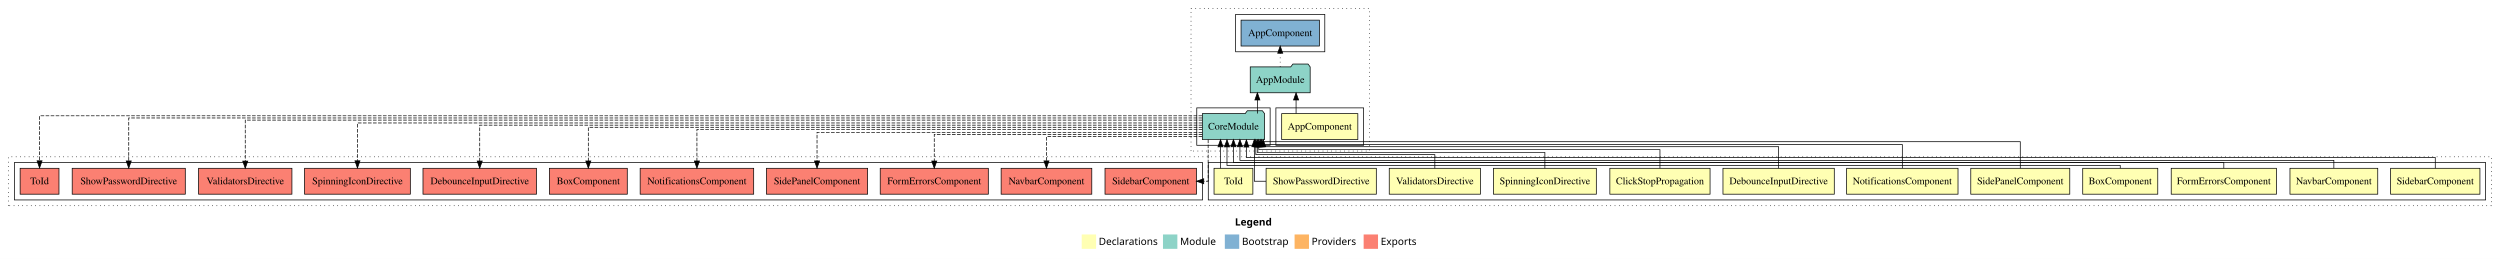
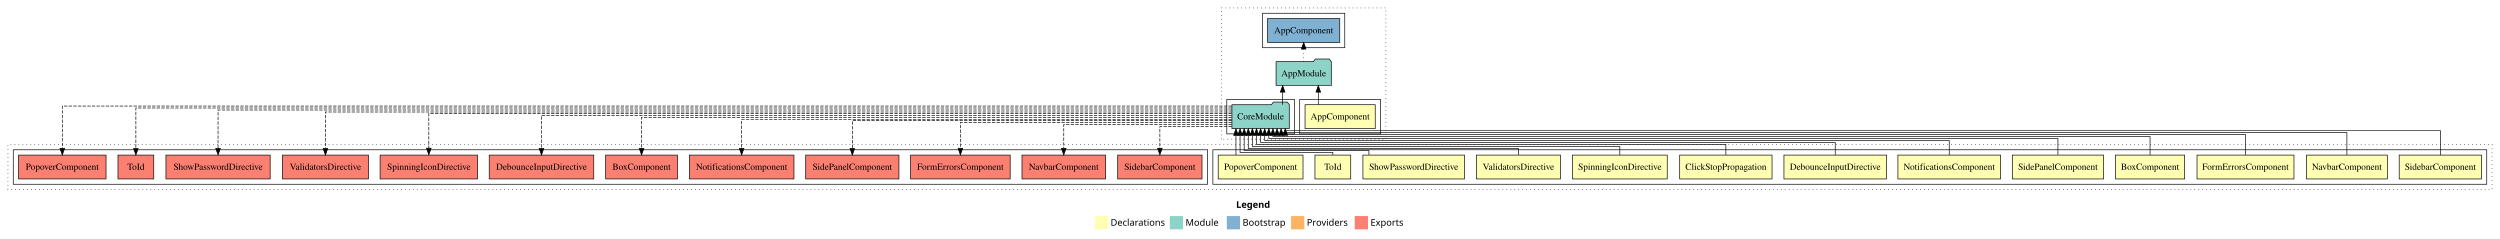
- <svg xmlns="http://www.w3.org/2000/svg" width="3476pt" height="360pt" viewBox="0.00 0.00 3476.00 360.00">
+ <svg xmlns="http://www.w3.org/2000/svg" width="3772pt" height="360pt" viewBox="0.00 0.00 3772.00 360.00">
  <g id="graph0" class="graph" transform="scale(1 1) rotate(0) translate(4 356)">
-     <polygon fill="#ffffff" stroke="transparent" points="-4,4 -4,-356 3472,-356 3472,4 -4,4" />
-     <text text-anchor="start" x="1713.009" y="-42.4" font-family="sans-serif" font-weight="bold" font-size="14.00" fill="#000000">Legend</text>
-     <polygon fill="#ffffb3" stroke="transparent" points="1500,-10 1500,-30 1520,-30 1520,-10 1500,-10" />
-     <text text-anchor="start" x="1523.629" y="-15.4" font-family="sans-serif" font-size="14.00" fill="#000000">  Declarations</text>
-     <polygon fill="#8dd3c7" stroke="transparent" points="1613,-10 1613,-30 1633,-30 1633,-10 1613,-10" />
-     <text text-anchor="start" x="1636.725" y="-15.4" font-family="sans-serif" font-size="14.00" fill="#000000">  Module</text>
-     <polygon fill="#80b1d3" stroke="transparent" points="1699,-10 1699,-30 1719,-30 1719,-10 1699,-10" />
-     <text text-anchor="start" x="1722.781" y="-15.4" font-family="sans-serif" font-size="14.00" fill="#000000">  Bootstrap</text>
-     <polygon fill="#fdb462" stroke="transparent" points="1796,-10 1796,-30 1816,-30 1816,-10 1796,-10" />
-     <text text-anchor="start" x="1819.673" y="-15.4" font-family="sans-serif" font-size="14.00" fill="#000000">  Providers</text>
-     <polygon fill="#fb8072" stroke="transparent" points="1892,-10 1892,-30 1912,-30 1912,-10 1892,-10" />
-     <text text-anchor="start" x="1915.726" y="-15.4" font-family="sans-serif" font-size="14.00" fill="#000000">  Exports</text>
+     <polygon fill="#ffffff" stroke="transparent" points="-4,4 -4,-356 3768,-356 3768,4 -4,4" />
+     <text text-anchor="start" x="1861.009" y="-42.4" font-family="sans-serif" font-weight="bold" font-size="14.00" fill="#000000">Legend</text>
+     <polygon fill="#ffffb3" stroke="transparent" points="1648,-10 1648,-30 1668,-30 1668,-10 1648,-10" />
+     <text text-anchor="start" x="1671.629" y="-15.4" font-family="sans-serif" font-size="14.00" fill="#000000">  Declarations</text>
+     <polygon fill="#8dd3c7" stroke="transparent" points="1761,-10 1761,-30 1781,-30 1781,-10 1761,-10" />
+     <text text-anchor="start" x="1784.725" y="-15.4" font-family="sans-serif" font-size="14.00" fill="#000000">  Module</text>
+     <polygon fill="#80b1d3" stroke="transparent" points="1847,-10 1847,-30 1867,-30 1867,-10 1847,-10" />
+     <text text-anchor="start" x="1870.781" y="-15.4" font-family="sans-serif" font-size="14.00" fill="#000000">  Bootstrap</text>
+     <polygon fill="#fdb462" stroke="transparent" points="1944,-10 1944,-30 1964,-30 1964,-10 1944,-10" />
+     <text text-anchor="start" x="1967.673" y="-15.4" font-family="sans-serif" font-size="14.00" fill="#000000">  Providers</text>
+     <polygon fill="#fb8072" stroke="transparent" points="2040,-10 2040,-30 2060,-30 2060,-10 2040,-10" />
+     <text text-anchor="start" x="2063.726" y="-15.4" font-family="sans-serif" font-size="14.00" fill="#000000">  Exports</text>
    <g id="clust1" class="cluster">
-       <polygon fill="none" stroke="#000000" stroke-dasharray="1,5" points="1652,-146 1652,-344 1900,-344 1900,-146 1652,-146" />
+       <polygon fill="none" stroke="#000000" stroke-dasharray="1,5" points="1839,-146 1839,-344 2087,-344 2087,-146 1839,-146" />
    </g>
    <g id="clust2" class="cluster">
-       <polygon fill="none" stroke="#000000" points="1770,-154 1770,-206 1892,-206 1892,-154 1770,-154" />
+       <polygon fill="none" stroke="#000000" points="1957,-154 1957,-206 2079,-206 2079,-154 1957,-154" />
    </g>
    <g id="clust4" class="cluster">
-       <polygon fill="none" stroke="#000000" points="1660,-154 1660,-206 1762,-206 1762,-154 1660,-154" />
+       <polygon fill="none" stroke="#000000" points="1847,-154 1847,-206 1949,-206 1949,-154 1847,-154" />
    </g>
    <g id="clust6" class="cluster">
-       <polygon fill="none" stroke="#000000" points="1714,-284 1714,-336 1838,-336 1838,-284 1714,-284" />
+       <polygon fill="none" stroke="#000000" points="1901,-284 1901,-336 2025,-336 2025,-284 1901,-284" />
    </g>
    <g id="clust8" class="cluster">
-       <polygon fill="none" stroke="#000000" stroke-dasharray="1,5" points="8,-70 8,-138 3460,-138 3460,-70 8,-70" />
+       <polygon fill="none" stroke="#000000" stroke-dasharray="1,5" points="8,-70 8,-138 3756,-138 3756,-70 8,-70" />
    </g>
    <g id="clust9" class="cluster">
-       <polygon fill="none" stroke="#000000" points="1676,-78 1676,-130 3452,-130 3452,-78 1676,-78" />
-     </g>
-     <g id="clust23" class="cluster">
-       <polygon fill="none" stroke="#000000" points="16,-78 16,-130 1668,-130 1668,-78 16,-78" />
+       <polygon fill="none" stroke="#000000" points="1826,-78 1826,-130 3748,-130 3748,-78 1826,-78" />
+     </g>
+     <g id="clust24" class="cluster">
+       <polygon fill="none" stroke="#000000" points="16,-78 16,-130 1818,-130 1818,-78 16,-78" />
    </g>
    <g id="node1" class="node">
-       <polygon fill="#ffffb3" stroke="#000000" points="1883.94,-198 1778.06,-198 1778.06,-162 1883.94,-162 1883.94,-198" />
-       <text text-anchor="middle" x="1831" y="-175.8" font-family="Times,serif" font-size="14.00" fill="#000000">AppComponent</text>
+       <polygon fill="#ffffb3" stroke="#000000" points="2070.94,-198 1965.06,-198 1965.06,-162 2070.94,-162 2070.94,-198" />
+       <text text-anchor="middle" x="2018" y="-175.8" font-family="Times,serif" font-size="14.00" fill="#000000">AppComponent</text>
    </g>
    <g id="node2" class="node">
-       <polygon fill="#8dd3c7" stroke="#000000" points="1817.657,-263 1814.657,-267 1793.657,-267 1790.657,-263 1734.343,-263 1734.343,-227 1817.657,-227 1817.657,-263" />
-       <text text-anchor="middle" x="1776" y="-240.8" font-family="Times,serif" font-size="14.00" fill="#000000">AppModule</text>
+       <polygon fill="#8dd3c7" stroke="#000000" points="2004.657,-263 2001.657,-267 1980.657,-267 1977.657,-263 1921.343,-263 1921.343,-227 2004.657,-227 2004.657,-263" />
+       <text text-anchor="middle" x="1963" y="-240.8" font-family="Times,serif" font-size="14.00" fill="#000000">AppModule</text>
    </g>
    <g id="edge1" class="edge">
-       <path fill="none" stroke="#000000" d="M1798.054,-198.106C1798.054,-198.106 1798.054,-216.991 1798.054,-216.991" />
-       <polygon fill="#000000" stroke="#000000" points="1794.554,-216.991 1798.054,-226.991 1801.554,-216.991 1794.554,-216.991" />
+       <path fill="none" stroke="#000000" d="M1985.054,-198.106C1985.054,-198.106 1985.054,-216.991 1985.054,-216.991" />
+       <polygon fill="#000000" stroke="#000000" points="1981.554,-216.991 1985.054,-226.991 1988.554,-216.991 1981.554,-216.991" />
    </g>
    <g id="node4" class="node">
-       <polygon fill="#80b1d3" stroke="#000000" points="1830.439,-328 1721.561,-328 1721.561,-292 1830.439,-292 1830.439,-328" />
-       <text text-anchor="middle" x="1776" y="-305.8" font-family="Times,serif" font-size="14.00" fill="#000000">AppComponent </text>
+       <polygon fill="#80b1d3" stroke="#000000" points="2017.439,-328 1908.561,-328 1908.561,-292 2017.439,-292 2017.439,-328" />
+       <text text-anchor="middle" x="1963" y="-305.8" font-family="Times,serif" font-size="14.00" fill="#000000">AppComponent </text>
    </g>
    <g id="edge3" class="edge">
-       <path fill="none" stroke="#000000" stroke-dasharray="1,5" d="M1776,-263.106C1776,-263.106 1776,-281.991 1776,-281.991" />
-       <polygon fill="#000000" stroke="#000000" points="1772.5,-281.991 1776,-291.991 1779.5,-281.991 1772.5,-281.991" />
+       <path fill="none" stroke="#000000" stroke-dasharray="1,5" d="M1963,-263.106C1963,-263.106 1963,-281.991 1963,-281.991" />
+       <polygon fill="#000000" stroke="#000000" points="1959.5,-281.991 1963,-291.991 1966.5,-281.991 1959.5,-281.991" />
    </g>
    <g id="node3" class="node">
-       <polygon fill="#8dd3c7" stroke="#000000" points="1754.262,-198 1751.262,-202 1730.262,-202 1727.262,-198 1667.738,-198 1667.738,-162 1754.262,-162 1754.262,-198" />
-       <text text-anchor="middle" x="1711" y="-175.8" font-family="Times,serif" font-size="14.00" fill="#000000">CoreModule</text>
+       <polygon fill="#8dd3c7" stroke="#000000" points="1941.262,-198 1938.262,-202 1917.262,-202 1914.262,-198 1854.738,-198 1854.738,-162 1941.262,-162 1941.262,-198" />
+       <text text-anchor="middle" x="1898" y="-175.8" font-family="Times,serif" font-size="14.00" fill="#000000">CoreModule</text>
    </g>
    <g id="edge2" class="edge">
-       <path fill="none" stroke="#000000" d="M1744.276,-198.106C1744.276,-198.106 1744.276,-216.991 1744.276,-216.991" />
-       <polygon fill="#000000" stroke="#000000" points="1740.776,-216.991 1744.276,-226.991 1747.776,-216.991 1740.776,-216.991" />
+       <path fill="none" stroke="#000000" d="M1931.276,-198.106C1931.276,-198.106 1931.276,-216.991 1931.276,-216.991" />
+       <polygon fill="#000000" stroke="#000000" points="1927.776,-216.991 1931.276,-226.991 1934.776,-216.991 1927.776,-216.991" />
+     </g>
+     <g id="node18" class="node">
+       <polygon fill="#fb8072" stroke="#000000" points="1809.596,-122 1682.404,-122 1682.404,-86 1809.596,-86 1809.596,-122" />
+       <text text-anchor="middle" x="1746" y="-99.8" font-family="Times,serif" font-size="14.00" fill="#000000">SidebarComponent </text>
+     </g>
+     <g id="edge17" class="edge">
+       <path fill="none" stroke="#000000" stroke-dasharray="5,2" d="M1854.443,-165C1809.527,-165 1746,-165 1746,-165 1746,-165 1746,-132.302 1746,-132.302" />
+       <polygon fill="#000000" stroke="#000000" points="1749.5,-132.302 1746,-122.302 1742.5,-132.302 1749.5,-132.302" />
+     </g>
+     <g id="node19" class="node">
+       <polygon fill="#fb8072" stroke="#000000" points="1664.029,-122 1537.971,-122 1537.971,-86 1664.029,-86 1664.029,-122" />
+       <text text-anchor="middle" x="1601" y="-99.8" font-family="Times,serif" font-size="14.00" fill="#000000">NavbarComponent </text>
+     </g>
+     <g id="edge18" class="edge">
+       <path fill="none" stroke="#000000" stroke-dasharray="5,2" d="M1854.496,-168C1772.001,-168 1601,-168 1601,-168 1601,-168 1601,-132.169 1601,-132.169" />
+       <polygon fill="#000000" stroke="#000000" points="1604.5,-132.169 1601,-122.169 1597.5,-132.169 1604.5,-132.169" />
+     </g>
+     <g id="node20" class="node">
+       <polygon fill="#fb8072" stroke="#000000" points="1520.145,-122 1369.855,-122 1369.855,-86 1520.145,-86 1520.145,-122" />
+       <text text-anchor="middle" x="1445" y="-99.8" font-family="Times,serif" font-size="14.00" fill="#000000">FormErrorsComponent </text>
+     </g>
+     <g id="edge19" class="edge">
+       <path fill="none" stroke="#000000" stroke-dasharray="5,2" d="M1854.564,-171C1741.182,-171 1445,-171 1445,-171 1445,-171 1445,-132.308 1445,-132.308" />
+       <polygon fill="#000000" stroke="#000000" points="1448.5,-132.308 1445,-122.308 1441.5,-132.308 1448.5,-132.308" />
+     </g>
+     <g id="node21" class="node">
+       <polygon fill="#fb8072" stroke="#000000" points="1352.323,-122 1211.677,-122 1211.677,-86 1352.323,-86 1352.323,-122" />
+       <text text-anchor="middle" x="1282" y="-99.8" font-family="Times,serif" font-size="14.00" fill="#000000">SidePanelComponent </text>
+     </g>
+     <g id="edge20" class="edge">
+       <path fill="none" stroke="#000000" stroke-dasharray="5,2" d="M1854.684,-174C1714.469,-174 1282,-174 1282,-174 1282,-174 1282,-132.027 1282,-132.027" />
+       <polygon fill="#000000" stroke="#000000" points="1285.5,-132.027 1282,-122.027 1278.5,-132.027 1285.5,-132.027" />
+     </g>
+     <g id="node22" class="node">
+       <polygon fill="#fb8072" stroke="#000000" points="1193.926,-122 1036.074,-122 1036.074,-86 1193.926,-86 1193.926,-122" />
+       <text text-anchor="middle" x="1115" y="-99.8" font-family="Times,serif" font-size="14.00" fill="#000000">NotificationsComponent </text>
+     </g>
+     <g id="edge21" class="edge">
+       <path fill="none" stroke="#000000" stroke-dasharray="5,2" d="M1854.506,-176C1689.984,-176 1115,-176 1115,-176 1115,-176 1115,-132.169 1115,-132.169" />
+       <polygon fill="#000000" stroke="#000000" points="1118.5,-132.169 1115,-122.169 1111.5,-132.169 1118.5,-132.169" />
+     </g>
+     <g id="node23" class="node">
+       <polygon fill="#fb8072" stroke="#000000" points="1018.169,-122 909.831,-122 909.831,-86 1018.169,-86 1018.169,-122" />
+       <text text-anchor="middle" x="964" y="-99.8" font-family="Times,serif" font-size="14.00" fill="#000000">BoxComponent </text>
+     </g>
+     <g id="edge22" class="edge">
+       <path fill="none" stroke="#000000" stroke-dasharray="5,2" d="M1854.515,-179C1670.342,-179 964,-179 964,-179 964,-179 964,-132.155 964,-132.155" />
+       <polygon fill="#000000" stroke="#000000" points="967.5,-132.155 964,-122.155 960.5,-132.155 967.5,-132.155" />
+     </g>
+     <g id="node24" class="node">
+       <polygon fill="#fb8072" stroke="#000000" points="891.884,-122 734.116,-122 734.116,-86 891.884,-86 891.884,-122" />
+       <text text-anchor="middle" x="813" y="-99.8" font-family="Times,serif" font-size="14.00" fill="#000000">DebounceInputDirective </text>
+     </g>
+     <g id="edge23" class="edge">
+       <path fill="none" stroke="#000000" stroke-dasharray="5,2" d="M1854.461,-182C1652.068,-182 813,-182 813,-182 813,-182 813,-132.091 813,-132.091" />
+       <polygon fill="#000000" stroke="#000000" points="816.5,-132.091 813,-122.091 809.5,-132.091 816.5,-132.091" />
+     </g>
+     <g id="node25" class="node">
+       <polygon fill="#fb8072" stroke="#000000" points="716.522,-122 569.478,-122 569.478,-86 716.522,-86 716.522,-122" />
+       <text text-anchor="middle" x="643" y="-99.8" font-family="Times,serif" font-size="14.00" fill="#000000">SpinningIconDirective </text>
+     </g>
+     <g id="edge24" class="edge">
+       <path fill="none" stroke="#000000" stroke-dasharray="5,2" d="M1854.436,-185C1633.032,-185 643,-185 643,-185 643,-185 643,-132.38 643,-132.38" />
+       <polygon fill="#000000" stroke="#000000" points="646.5,-132.38 643,-122.38 639.5,-132.38 646.5,-132.38" />
+     </g>
+     <g id="node26" class="node">
+       <polygon fill="#fb8072" stroke="#000000" points="551.896,-122 422.104,-122 422.104,-86 551.896,-86 551.896,-122" />
+       <text text-anchor="middle" x="487" y="-99.8" font-family="Times,serif" font-size="14.00" fill="#000000">ValidatorsDirective </text>
+     </g>
+     <g id="edge25" class="edge">
+       <path fill="none" stroke="#000000" stroke-dasharray="5,2" d="M1854.613,-187C1617.296,-187 487,-187 487,-187 487,-187 487,-132.01 487,-132.01" />
+       <polygon fill="#000000" stroke="#000000" points="490.5,-132.01 487,-122.01 483.5,-132.01 490.5,-132.01" />
+     </g>
+     <g id="node27" class="node">
+       <polygon fill="#fb8072" stroke="#000000" points="403.626,-122 246.374,-122 246.374,-86 403.626,-86 403.626,-122" />
+       <text text-anchor="middle" x="325" y="-99.8" font-family="Times,serif" font-size="14.00" fill="#000000">ShowPasswordDirective </text>
+     </g>
+     <g id="edge26" class="edge">
+       <path fill="none" stroke="#000000" stroke-dasharray="5,2" d="M1854.7,-190C1601.62,-190 325,-190 325,-190 325,-190 325,-132.238 325,-132.238" />
+       <polygon fill="#000000" stroke="#000000" points="328.5,-132.238 325,-122.238 321.5,-132.238 328.5,-132.238" />
+     </g>
+     <g id="node28" class="node">
+       <polygon fill="#fb8072" stroke="#000000" points="228,-122 174,-122 174,-86 228,-86 228,-122" />
+       <text text-anchor="middle" x="201" y="-99.8" font-family="Times,serif" font-size="14.00" fill="#000000">ToId </text>
+     </g>
+     <g id="edge27" class="edge">
+       <path fill="none" stroke="#000000" stroke-dasharray="5,2" d="M1854.346,-193C1588.727,-193 201,-193 201,-193 201,-193 201,-132.011 201,-132.011" />
+       <polygon fill="#000000" stroke="#000000" points="204.5,-132.01 201,-122.01 197.5,-132.011 204.5,-132.01" />
+     </g>
+     <g id="node29" class="node">
+       <polygon fill="#fb8072" stroke="#000000" points="155.991,-122 24.009,-122 24.009,-86 155.991,-86 155.991,-122" />
+       <text text-anchor="middle" x="90" y="-99.8" font-family="Times,serif" font-size="14.00" fill="#000000">PopoverComponent </text>
+     </g>
+     <g id="edge28" class="edge">
+       <path fill="none" stroke="#000000" stroke-dasharray="5,2" d="M1854.648,-196C1579.695,-196 90,-196 90,-196 90,-196 90,-132.176 90,-132.176" />
+       <polygon fill="#000000" stroke="#000000" points="93.5,-132.176 90,-122.176 86.5,-132.176 93.5,-132.176" />
+     </g>
+     <g id="node5" class="node">
+       <polygon fill="#ffffb3" stroke="#000000" points="3740.095,-122 3615.905,-122 3615.905,-86 3740.095,-86 3740.095,-122" />
+       <text text-anchor="middle" x="3678" y="-99.8" font-family="Times,serif" font-size="14.00" fill="#000000">SidebarComponent</text>
+     </g>
+     <g id="edge4" class="edge">
+       <path fill="none" stroke="#000000" d="M3678,-122.009C3678,-138.049 3678,-159 3678,-159 3678,-159 1935.184,-159 1935.184,-159 1935.184,-159 1935.184,-159.292 1935.184,-159.292" />
+       <polygon fill="#000000" stroke="#000000" points="1931.684,-151.92 1935.184,-161.92 1938.684,-151.92 1931.684,-151.92" />
+     </g>
+     <g id="node6" class="node">
+       <polygon fill="#ffffb3" stroke="#000000" points="3598.03,-122 3475.97,-122 3475.97,-86 3598.03,-86 3598.03,-122" />
+       <text text-anchor="middle" x="3537" y="-99.8" font-family="Times,serif" font-size="14.00" fill="#000000">NavbarComponent</text>
+     </g>
+     <g id="edge5" class="edge">
+       <path fill="none" stroke="#000000" d="M3537,-122.187C3537,-137.182 3537,-156 3537,-156 3537,-156 1928.986,-156 1928.986,-156 1928.986,-156 1928.986,-156.581 1928.986,-156.581" />
+       <polygon fill="#000000" stroke="#000000" points="1925.486,-151.81 1928.986,-161.81 1932.486,-151.81 1925.486,-151.81" />
+     </g>
+     <g id="node7" class="node">
+       <polygon fill="#ffffb3" stroke="#000000" points="3457.146,-122 3310.854,-122 3310.854,-86 3457.146,-86 3457.146,-122" />
+       <text text-anchor="middle" x="3384" y="-99.8" font-family="Times,serif" font-size="14.00" fill="#000000">FormErrorsComponent</text>
+     </g>
+     <g id="edge6" class="edge">
+       <path fill="none" stroke="#000000" d="M3384,-122.246C3384,-136.177 3384,-153 3384,-153 3384,-153 1922.789,-153 1922.789,-153 1922.789,-153 1922.789,-153.884 1922.789,-153.884" />
+       <polygon fill="#000000" stroke="#000000" points="1919.289,-151.841 1922.789,-161.841 1926.289,-151.841 1919.289,-151.841" />
+     </g>
+     <g id="node8" class="node">
+       <polygon fill="#ffffb3" stroke="#000000" points="3292.169,-122 3187.831,-122 3187.831,-86 3292.169,-86 3292.169,-122" />
+       <text text-anchor="middle" x="3240" y="-99.8" font-family="Times,serif" font-size="14.00" fill="#000000">BoxComponent</text>
+     </g>
+     <g id="edge7" class="edge">
+       <path fill="none" stroke="#000000" d="M3240,-122.18C3240,-135.038 3240,-150 3240,-150 3240,-150 1916.592,-150 1916.592,-150 1916.592,-150 1916.592,-151.857 1916.592,-151.857" />
+       <polygon fill="#000000" stroke="#000000" points="1913.092,-151.857 1916.592,-161.857 1920.092,-151.857 1913.092,-151.857" />
+     </g>
+     <g id="node9" class="node">
+       <polygon fill="#ffffb3" stroke="#000000" points="3169.823,-122 3032.177,-122 3032.177,-86 3169.823,-86 3169.823,-122" />
+       <text text-anchor="middle" x="3101" y="-99.8" font-family="Times,serif" font-size="14.00" fill="#000000">SidePanelComponent</text>
+     </g>
+     <g id="edge8" class="edge">
+       <path fill="none" stroke="#000000" d="M3101,-122.485C3101,-134.14 3101,-147 3101,-147 3101,-147 1910.395,-147 1910.395,-147 1910.395,-147 1910.395,-151.955 1910.395,-151.955" />
+       <polygon fill="#000000" stroke="#000000" points="1906.895,-151.955 1910.395,-161.955 1913.895,-151.955 1906.895,-151.955" />
+     </g>
+     <g id="node10" class="node">
+       <polygon fill="#ffffb3" stroke="#000000" points="3014.427,-122 2859.573,-122 2859.573,-86 3014.427,-86 3014.427,-122" />
+       <text text-anchor="middle" x="2937" y="-99.8" font-family="Times,serif" font-size="14.00" fill="#000000">NotificationsComponent</text>
+     </g>
+     <g id="edge9" class="edge">
+       <path fill="none" stroke="#000000" d="M2937,-122.127C2937,-132.711 2937,-144 2937,-144 2937,-144 1904.197,-144 1904.197,-144 1904.197,-144 1904.197,-151.578 1904.197,-151.578" />
+       <polygon fill="#000000" stroke="#000000" points="1900.697,-151.578 1904.197,-161.578 1907.697,-151.578 1900.697,-151.578" />
+     </g>
+     <g id="node11" class="node">
+       <polygon fill="#ffffb3" stroke="#000000" points="2842.385,-122 2687.615,-122 2687.615,-86 2842.385,-86 2842.385,-122" />
+       <text text-anchor="middle" x="2765" y="-99.8" font-family="Times,serif" font-size="14.00" fill="#000000">DebounceInputDirective</text>
+     </g>
+     <g id="edge10" class="edge">
+       <path fill="none" stroke="#000000" d="M2765,-122.066C2765,-131.459 2765,-141 2765,-141 2765,-141 1898,-141 1898,-141 1898,-141 1898,-151.87 1898,-151.87" />
+       <polygon fill="#000000" stroke="#000000" points="1894.5,-151.87 1898,-161.87 1901.5,-151.87 1894.5,-151.87" />
+     </g>
+     <g id="node12" class="node">
+       <polygon fill="#ffffb3" stroke="#000000" points="2669.66,-122 2530.34,-122 2530.34,-86 2669.66,-86 2669.66,-122" />
+       <text text-anchor="middle" x="2600" y="-99.8" font-family="Times,serif" font-size="14.00" fill="#000000">ClickStopPropagation</text>
+     </g>
+     <g id="edge11" class="edge">
+       <path fill="none" stroke="#000000" d="M2600,-122.194C2600,-130.278 2600,-138 2600,-138 2600,-138 1891.803,-138 1891.803,-138 1891.803,-138 1891.803,-151.945 1891.803,-151.945" />
+       <polygon fill="#000000" stroke="#000000" points="1888.303,-151.944 1891.803,-161.945 1895.303,-151.945 1888.303,-151.944" />
+     </g>
+     <g id="node13" class="node">
+       <polygon fill="#ffffb3" stroke="#000000" points="2511.523,-122 2368.477,-122 2368.477,-86 2511.523,-86 2511.523,-122" />
+       <text text-anchor="middle" x="2440" y="-99.8" font-family="Times,serif" font-size="14.00" fill="#000000">SpinningIconDirective</text>
+     </g>
+     <g id="edge12" class="edge">
+       <path fill="none" stroke="#000000" d="M2440,-122.033C2440,-128.853 2440,-135 2440,-135 2440,-135 1885.605,-135 1885.605,-135 1885.605,-135 1885.605,-151.956 1885.605,-151.956" />
+       <polygon fill="#000000" stroke="#000000" points="1882.106,-151.956 1885.605,-161.956 1889.106,-151.956 1882.106,-151.956" />
+     </g>
+     <g id="node14" class="node">
+       <polygon fill="#ffffb3" stroke="#000000" points="2350.396,-122 2223.604,-122 2223.604,-86 2350.396,-86 2350.396,-122" />
+       <text text-anchor="middle" x="2287" y="-99.8" font-family="Times,serif" font-size="14.00" fill="#000000">ValidatorsDirective</text>
+     </g>
+     <g id="edge13" class="edge">
+       <path fill="none" stroke="#000000" d="M2287,-122.207C2287,-127.555 2287,-132 2287,-132 2287,-132 1879.408,-132 1879.408,-132 1879.408,-132 1879.408,-151.853 1879.408,-151.853" />
+       <polygon fill="#000000" stroke="#000000" points="1875.908,-151.853 1879.408,-161.853 1882.908,-151.853 1875.908,-151.853" />
+     </g>
+     <g id="node15" class="node">
+       <polygon fill="#ffffb3" stroke="#000000" points="2205.626,-122 2052.374,-122 2052.374,-86 2205.626,-86 2205.626,-122" />
+       <text text-anchor="middle" x="2129" y="-99.8" font-family="Times,serif" font-size="14.00" fill="#000000">ShowPasswordDirective</text>
+     </g>
+     <g id="edge14" class="edge">
+       <path fill="none" stroke="#000000" d="M2061.453,-122.169C2061.453,-126.046 2061.453,-129 2061.453,-129 2061.453,-129 1873.211,-129 1873.211,-129 1873.211,-129 1873.211,-151.876 1873.211,-151.876" />
+       <polygon fill="#000000" stroke="#000000" points="1869.711,-151.876 1873.211,-161.876 1876.711,-151.876 1869.711,-151.876" />
+     </g>
+     <g id="node16" class="node">
+       <polygon fill="#ffffb3" stroke="#000000" points="2034,-122 1980,-122 1980,-86 2034,-86 2034,-122" />
+       <text text-anchor="middle" x="2007" y="-99.8" font-family="Times,serif" font-size="14.00" fill="#000000">ToId</text>
+     </g>
+     <g id="edge15" class="edge">
+       <path fill="none" stroke="#000000" d="M2007,-122.168C2007,-124.448 2007,-126 2007,-126 2007,-126 1867.014,-126 1867.014,-126 1867.014,-126 1867.014,-151.718 1867.014,-151.718" />
+       <polygon fill="#000000" stroke="#000000" points="1863.514,-151.718 1867.014,-161.718 1870.514,-151.718 1863.514,-151.718" />
    </g>
    <g id="node17" class="node">
-       <polygon fill="#fb8072" stroke="#000000" points="1659.596,-122 1532.404,-122 1532.404,-86 1659.596,-86 1659.596,-122" />
-       <text text-anchor="middle" x="1596" y="-99.8" font-family="Times,serif" font-size="14.00" fill="#000000">SidebarComponent </text>
+       <polygon fill="#ffffb3" stroke="#000000" points="1961.99,-122 1834.01,-122 1834.01,-86 1961.99,-86 1961.99,-122" />
+       <text text-anchor="middle" x="1898" y="-99.8" font-family="Times,serif" font-size="14.00" fill="#000000">PopoverComponent</text>
    </g>
    <g id="edge16" class="edge">
-       <path fill="none" stroke="#000000" stroke-dasharray="5,2" d="M1675.81,-161.989C1675.81,-139.515 1675.81,-104 1675.81,-104 1675.81,-104 1669.659,-104 1669.659,-104" />
-       <polygon fill="#000000" stroke="#000000" points="1669.659,-100.5 1659.659,-104 1669.659,-107.5 1669.659,-100.5" />
-     </g>
-     <g id="node18" class="node">
-       <polygon fill="#fb8072" stroke="#000000" points="1514.029,-122 1387.971,-122 1387.971,-86 1514.029,-86 1514.029,-122" />
-       <text text-anchor="middle" x="1451" y="-99.8" font-family="Times,serif" font-size="14.00" fill="#000000">NavbarComponent </text>
-     </g>
-     <g id="edge17" class="edge">
-       <path fill="none" stroke="#000000" stroke-dasharray="5,2" d="M1667.482,-166C1593.466,-166 1451,-166 1451,-166 1451,-166 1451,-132.267 1451,-132.267" />
-       <polygon fill="#000000" stroke="#000000" points="1454.5,-132.267 1451,-122.267 1447.5,-132.267 1454.5,-132.267" />
-     </g>
-     <g id="node19" class="node">
-       <polygon fill="#fb8072" stroke="#000000" points="1370.145,-122 1219.855,-122 1219.855,-86 1370.145,-86 1370.145,-122" />
-       <text text-anchor="middle" x="1295" y="-99.8" font-family="Times,serif" font-size="14.00" fill="#000000">FormErrorsComponent </text>
-     </g>
-     <g id="edge18" class="edge">
-       <path fill="none" stroke="#000000" stroke-dasharray="5,2" d="M1667.658,-169C1561.11,-169 1295,-169 1295,-169 1295,-169 1295,-132.106 1295,-132.106" />
-       <polygon fill="#000000" stroke="#000000" points="1298.5,-132.106 1295,-122.106 1291.5,-132.106 1298.5,-132.106" />
-     </g>
-     <g id="node20" class="node">
-       <polygon fill="#fb8072" stroke="#000000" points="1202.323,-122 1061.677,-122 1061.677,-86 1202.323,-86 1202.323,-122" />
-       <text text-anchor="middle" x="1132" y="-99.8" font-family="Times,serif" font-size="14.00" fill="#000000">SidePanelComponent </text>
-     </g>
-     <g id="edge19" class="edge">
-       <path fill="none" stroke="#000000" stroke-dasharray="5,2" d="M1667.481,-172C1532.828,-172 1132,-172 1132,-172 1132,-172 1132,-132.223 1132,-132.223" />
-       <polygon fill="#000000" stroke="#000000" points="1135.5,-132.223 1132,-122.223 1128.5,-132.223 1135.5,-132.223" />
-     </g>
-     <g id="node21" class="node">
-       <polygon fill="#fb8072" stroke="#000000" points="1043.926,-122 886.074,-122 886.074,-86 1043.926,-86 1043.926,-122" />
-       <text text-anchor="middle" x="965" y="-99.8" font-family="Times,serif" font-size="14.00" fill="#000000">NotificationsComponent </text>
-     </g>
-     <g id="edge20" class="edge">
-       <path fill="none" stroke="#000000" stroke-dasharray="5,2" d="M1667.667,-176C1508.453,-176 965,-176 965,-176 965,-176 965,-132.169 965,-132.169" />
-       <polygon fill="#000000" stroke="#000000" points="968.5,-132.169 965,-122.169 961.5,-132.169 968.5,-132.169" />
-     </g>
-     <g id="node22" class="node">
-       <polygon fill="#fb8072" stroke="#000000" points="868.169,-122 759.831,-122 759.831,-86 868.169,-86 868.169,-122" />
-       <text text-anchor="middle" x="814" y="-99.8" font-family="Times,serif" font-size="14.00" fill="#000000">BoxComponent </text>
-     </g>
-     <g id="edge21" class="edge">
-       <path fill="none" stroke="#000000" stroke-dasharray="5,2" d="M1667.736,-179C1488.557,-179 814,-179 814,-179 814,-179 814,-132.155 814,-132.155" />
-       <polygon fill="#000000" stroke="#000000" points="817.5,-132.155 814,-122.155 810.5,-132.155 817.5,-132.155" />
-     </g>
-     <g id="node23" class="node">
-       <polygon fill="#fb8072" stroke="#000000" points="741.884,-122 584.116,-122 584.116,-86 741.884,-86 741.884,-122" />
-       <text text-anchor="middle" x="663" y="-99.8" font-family="Times,serif" font-size="14.00" fill="#000000">DebounceInputDirective </text>
-     </g>
-     <g id="edge22" class="edge">
-       <path fill="none" stroke="#000000" stroke-dasharray="5,2" d="M1667.634,-182C1469.859,-182 663,-182 663,-182 663,-182 663,-132.091 663,-132.091" />
-       <polygon fill="#000000" stroke="#000000" points="666.5,-132.091 663,-122.091 659.5,-132.091 666.5,-132.091" />
-     </g>
-     <g id="node24" class="node">
-       <polygon fill="#fb8072" stroke="#000000" points="566.522,-122 419.478,-122 419.478,-86 566.522,-86 566.522,-122" />
-       <text text-anchor="middle" x="493" y="-99.8" font-family="Times,serif" font-size="14.00" fill="#000000">SpinningIconDirective </text>
-     </g>
-     <g id="edge23" class="edge">
-       <path fill="none" stroke="#000000" stroke-dasharray="5,2" d="M1667.651,-185C1450.677,-185 493,-185 493,-185 493,-185 493,-132.38 493,-132.38" />
-       <polygon fill="#000000" stroke="#000000" points="496.5,-132.38 493,-122.38 489.5,-132.38 496.5,-132.38" />
-     </g>
-     <g id="node25" class="node">
-       <polygon fill="#fb8072" stroke="#000000" points="401.896,-122 272.104,-122 272.104,-86 401.896,-86 401.896,-122" />
-       <text text-anchor="middle" x="337" y="-99.8" font-family="Times,serif" font-size="14.00" fill="#000000">ValidatorsDirective </text>
-     </g>
-     <g id="edge24" class="edge">
-       <path fill="none" stroke="#000000" stroke-dasharray="5,2" d="M1667.61,-189C1434.056,-189 337,-189 337,-189 337,-189 337,-132.026 337,-132.026" />
-       <polygon fill="#000000" stroke="#000000" points="340.5,-132.026 337,-122.026 333.5,-132.026 340.5,-132.026" />
-     </g>
-     <g id="node26" class="node">
-       <polygon fill="#fb8072" stroke="#000000" points="253.626,-122 96.374,-122 96.374,-86 253.626,-86 253.626,-122" />
-       <text text-anchor="middle" x="175" y="-99.8" font-family="Times,serif" font-size="14.00" fill="#000000">ShowPasswordDirective </text>
-     </g>
-     <g id="edge25" class="edge">
-       <path fill="none" stroke="#000000" stroke-dasharray="5,2" d="M1667.505,-192C1417.541,-192 175,-192 175,-192 175,-192 175,-132.234 175,-132.234" />
-       <polygon fill="#000000" stroke="#000000" points="178.5,-132.234 175,-122.234 171.5,-132.234 178.5,-132.234" />
-     </g>
-     <g id="node27" class="node">
-       <polygon fill="#fb8072" stroke="#000000" points="78,-122 24,-122 24,-86 78,-86 78,-122" />
-       <text text-anchor="middle" x="51" y="-99.8" font-family="Times,serif" font-size="14.00" fill="#000000">ToId </text>
-     </g>
-     <g id="edge26" class="edge">
-       <path fill="none" stroke="#000000" stroke-dasharray="5,2" d="M1667.452,-195C1405.539,-195 51,-195 51,-195 51,-195 51,-132.415 51,-132.415" />
-       <polygon fill="#000000" stroke="#000000" points="54.5,-132.415 51,-122.415 47.5,-132.415 54.5,-132.415" />
-     </g>
-     <g id="node5" class="node">
-       <polygon fill="#ffffb3" stroke="#000000" points="3444.095,-122 3319.905,-122 3319.905,-86 3444.095,-86 3444.095,-122" />
-       <text text-anchor="middle" x="3382" y="-99.8" font-family="Times,serif" font-size="14.00" fill="#000000">SidebarComponent</text>
-     </g>
-     <g id="edge4" class="edge">
-       <path fill="none" stroke="#000000" d="M3382,-122.045C3382,-129.749 3382,-137 3382,-137 3382,-137 1729,-137 1729,-137 1729,-137 1729,-151.515 1729,-151.515" />
-       <polygon fill="#000000" stroke="#000000" points="1725.5,-151.514 1729,-161.515 1732.5,-151.515 1725.5,-151.514" />
-     </g>
-     <g id="node6" class="node">
-       <polygon fill="#ffffb3" stroke="#000000" points="3302.03,-122 3179.97,-122 3179.97,-86 3302.03,-86 3302.03,-122" />
-       <text text-anchor="middle" x="3241" y="-99.8" font-family="Times,serif" font-size="14.00" fill="#000000">NavbarComponent</text>
-     </g>
-     <g id="edge5" class="edge">
-       <path fill="none" stroke="#000000" d="M3241,-122.201C3241,-128.028 3241,-133 3241,-133 3241,-133 1720,-133 1720,-133 1720,-133 1720,-151.963 1720,-151.963" />
-       <polygon fill="#000000" stroke="#000000" points="1716.5,-151.963 1720,-161.963 1723.5,-151.963 1716.5,-151.963" />
-     </g>
-     <g id="node7" class="node">
-       <polygon fill="#ffffb3" stroke="#000000" points="3161.146,-122 3014.854,-122 3014.854,-86 3161.146,-86 3161.146,-122" />
-       <text text-anchor="middle" x="3088" y="-99.8" font-family="Times,serif" font-size="14.00" fill="#000000">FormErrorsComponent</text>
-     </g>
-     <g id="edge6" class="edge">
-       <path fill="none" stroke="#000000" d="M3088,-122.058C3088,-126.495 3088,-130 3088,-130 3088,-130 1711,-130 1711,-130 1711,-130 1711,-151.949 1711,-151.949" />
-       <polygon fill="#000000" stroke="#000000" points="1707.5,-151.949 1711,-161.949 1714.5,-151.949 1707.5,-151.949" />
-     </g>
-     <g id="node8" class="node">
-       <polygon fill="#ffffb3" stroke="#000000" points="2996.169,-122 2891.831,-122 2891.831,-86 2996.169,-86 2996.169,-122" />
-       <text text-anchor="middle" x="2944" y="-99.8" font-family="Times,serif" font-size="14.00" fill="#000000">BoxComponent</text>
-     </g>
-     <g id="edge7" class="edge">
-       <path fill="none" stroke="#000000" d="M2944,-122.168C2944,-124.448 2944,-126 2944,-126 2944,-126 1702,-126 1702,-126 1702,-126 1702,-151.718 1702,-151.718" />
-       <polygon fill="#000000" stroke="#000000" points="1698.5,-151.718 1702,-161.718 1705.5,-151.718 1698.5,-151.718" />
-     </g>
-     <g id="node9" class="node">
-       <polygon fill="#ffffb3" stroke="#000000" points="2873.823,-122 2736.177,-122 2736.177,-86 2873.823,-86 2873.823,-122" />
-       <text text-anchor="middle" x="2805" y="-99.8" font-family="Times,serif" font-size="14.00" fill="#000000">SidePanelComponent</text>
-     </g>
-     <g id="edge8" class="edge">
-       <path fill="none" stroke="#000000" d="M2805,-122.009C2805,-138.049 2805,-159 2805,-159 2805,-159 1752.333,-159 1752.333,-159 1752.333,-159 1752.333,-159.292 1752.333,-159.292" />
-       <polygon fill="#000000" stroke="#000000" points="1748.834,-151.92 1752.333,-161.92 1755.834,-151.92 1748.834,-151.92" />
-     </g>
-     <g id="node10" class="node">
-       <polygon fill="#ffffb3" stroke="#000000" points="2718.427,-122 2563.573,-122 2563.573,-86 2718.427,-86 2718.427,-122" />
-       <text text-anchor="middle" x="2641" y="-99.8" font-family="Times,serif" font-size="14.00" fill="#000000">NotificationsComponent</text>
-     </g>
-     <g id="edge9" class="edge">
-       <path fill="none" stroke="#000000" d="M2641,-122.124C2641,-136.783 2641,-155 2641,-155 2641,-155 1750.286,-155 1750.286,-155 1750.286,-155 1750.286,-155.683 1750.286,-155.683" />
-       <polygon fill="#000000" stroke="#000000" points="1746.786,-151.831 1750.286,-161.831 1753.786,-151.831 1746.786,-151.831" />
-     </g>
-     <g id="node11" class="node">
-       <polygon fill="#ffffb3" stroke="#000000" points="2546.385,-122 2391.615,-122 2391.615,-86 2546.385,-86 2546.385,-122" />
-       <text text-anchor="middle" x="2469" y="-99.8" font-family="Times,serif" font-size="14.00" fill="#000000">DebounceInputDirective</text>
-     </g>
-     <g id="edge10" class="edge">
-       <path fill="none" stroke="#000000" d="M2469,-122.147C2469,-135.739 2469,-152 2469,-152 2469,-152 1748.238,-152 1748.238,-152 1748.238,-152 1748.238,-152.979 1748.238,-152.979" />
-       <polygon fill="#000000" stroke="#000000" points="1744.738,-151.793 1748.238,-161.793 1751.738,-151.793 1744.738,-151.793" />
-     </g>
-     <g id="node12" class="node">
-       <polygon fill="#ffffb3" stroke="#000000" points="2373.66,-122 2234.34,-122 2234.34,-86 2373.66,-86 2373.66,-122" />
-       <text text-anchor="middle" x="2304" y="-99.8" font-family="Times,serif" font-size="14.00" fill="#000000">ClickStopPropagation</text>
-     </g>
-     <g id="edge11" class="edge">
-       <path fill="none" stroke="#000000" d="M2304,-122.15C2304,-134.271 2304,-148 2304,-148 2304,-148 1746.19,-148 1746.19,-148 1746.19,-148 1746.19,-151.757 1746.19,-151.757" />
-       <polygon fill="#000000" stroke="#000000" points="1742.69,-151.757 1746.19,-161.757 1749.69,-151.757 1742.69,-151.757" />
-     </g>
-     <g id="node13" class="node">
-       <polygon fill="#ffffb3" stroke="#000000" points="2215.523,-122 2072.477,-122 2072.477,-86 2215.523,-86 2215.523,-122" />
-       <text text-anchor="middle" x="2144" y="-99.8" font-family="Times,serif" font-size="14.00" fill="#000000">SpinningIconDirective</text>
-     </g>
-     <g id="edge12" class="edge">
-       <path fill="none" stroke="#000000" d="M2144,-122.127C2144,-132.711 2144,-144 2144,-144 2144,-144 1744.143,-144 1744.143,-144 1744.143,-144 1744.143,-151.578 1744.143,-151.578" />
-       <polygon fill="#000000" stroke="#000000" points="1740.643,-151.578 1744.143,-161.578 1747.643,-151.578 1740.643,-151.578" />
-     </g>
-     <g id="node14" class="node">
-       <polygon fill="#ffffb3" stroke="#000000" points="2054.396,-122 1927.604,-122 1927.604,-86 2054.396,-86 2054.396,-122" />
-       <text text-anchor="middle" x="1991" y="-99.8" font-family="Times,serif" font-size="14.00" fill="#000000">ValidatorsDirective</text>
-     </g>
-     <g id="edge13" class="edge">
-       <path fill="none" stroke="#000000" d="M1991,-122.066C1991,-131.459 1991,-141 1991,-141 1991,-141 1742.095,-141 1742.095,-141 1742.095,-141 1742.095,-151.87 1742.095,-151.87" />
-       <polygon fill="#000000" stroke="#000000" points="1738.595,-151.87 1742.095,-161.87 1745.595,-151.87 1738.595,-151.87" />
-     </g>
-     <g id="node15" class="node">
-       <polygon fill="#ffffb3" stroke="#000000" points="1909.626,-122 1756.374,-122 1756.374,-86 1909.626,-86 1909.626,-122" />
-       <text text-anchor="middle" x="1833" y="-99.8" font-family="Times,serif" font-size="14.00" fill="#000000">ShowPasswordDirective</text>
-     </g>
-     <g id="edge14" class="edge">
-       <path fill="none" stroke="#000000" d="M1756.239,-104C1746.606,-104 1740.048,-104 1740.048,-104 1740.048,-104 1740.048,-151.989 1740.048,-151.989" />
-       <polygon fill="#000000" stroke="#000000" points="1736.548,-151.989 1740.048,-161.989 1743.548,-151.989 1736.548,-151.989" />
-     </g>
-     <g id="node16" class="node">
-       <polygon fill="#ffffb3" stroke="#000000" points="1738,-122 1684,-122 1684,-86 1738,-86 1738,-122" />
-       <text text-anchor="middle" x="1711" y="-99.8" font-family="Times,serif" font-size="14.00" fill="#000000">ToId</text>
-     </g>
-     <g id="edge15" class="edge">
-       <path fill="none" stroke="#000000" d="M1693,-122.011C1693,-122.011 1693,-151.855 1693,-151.855" />
-       <polygon fill="#000000" stroke="#000000" points="1689.5,-151.855 1693,-161.855 1696.5,-151.855 1689.5,-151.855" />
+       <path fill="none" stroke="#000000" d="M1860.816,-122.011C1860.816,-122.011 1860.816,-151.855 1860.816,-151.855" />
+       <polygon fill="#000000" stroke="#000000" points="1857.317,-151.855 1860.816,-161.855 1864.317,-151.855 1857.317,-151.855" />
    </g>
  </g>
</svg>
